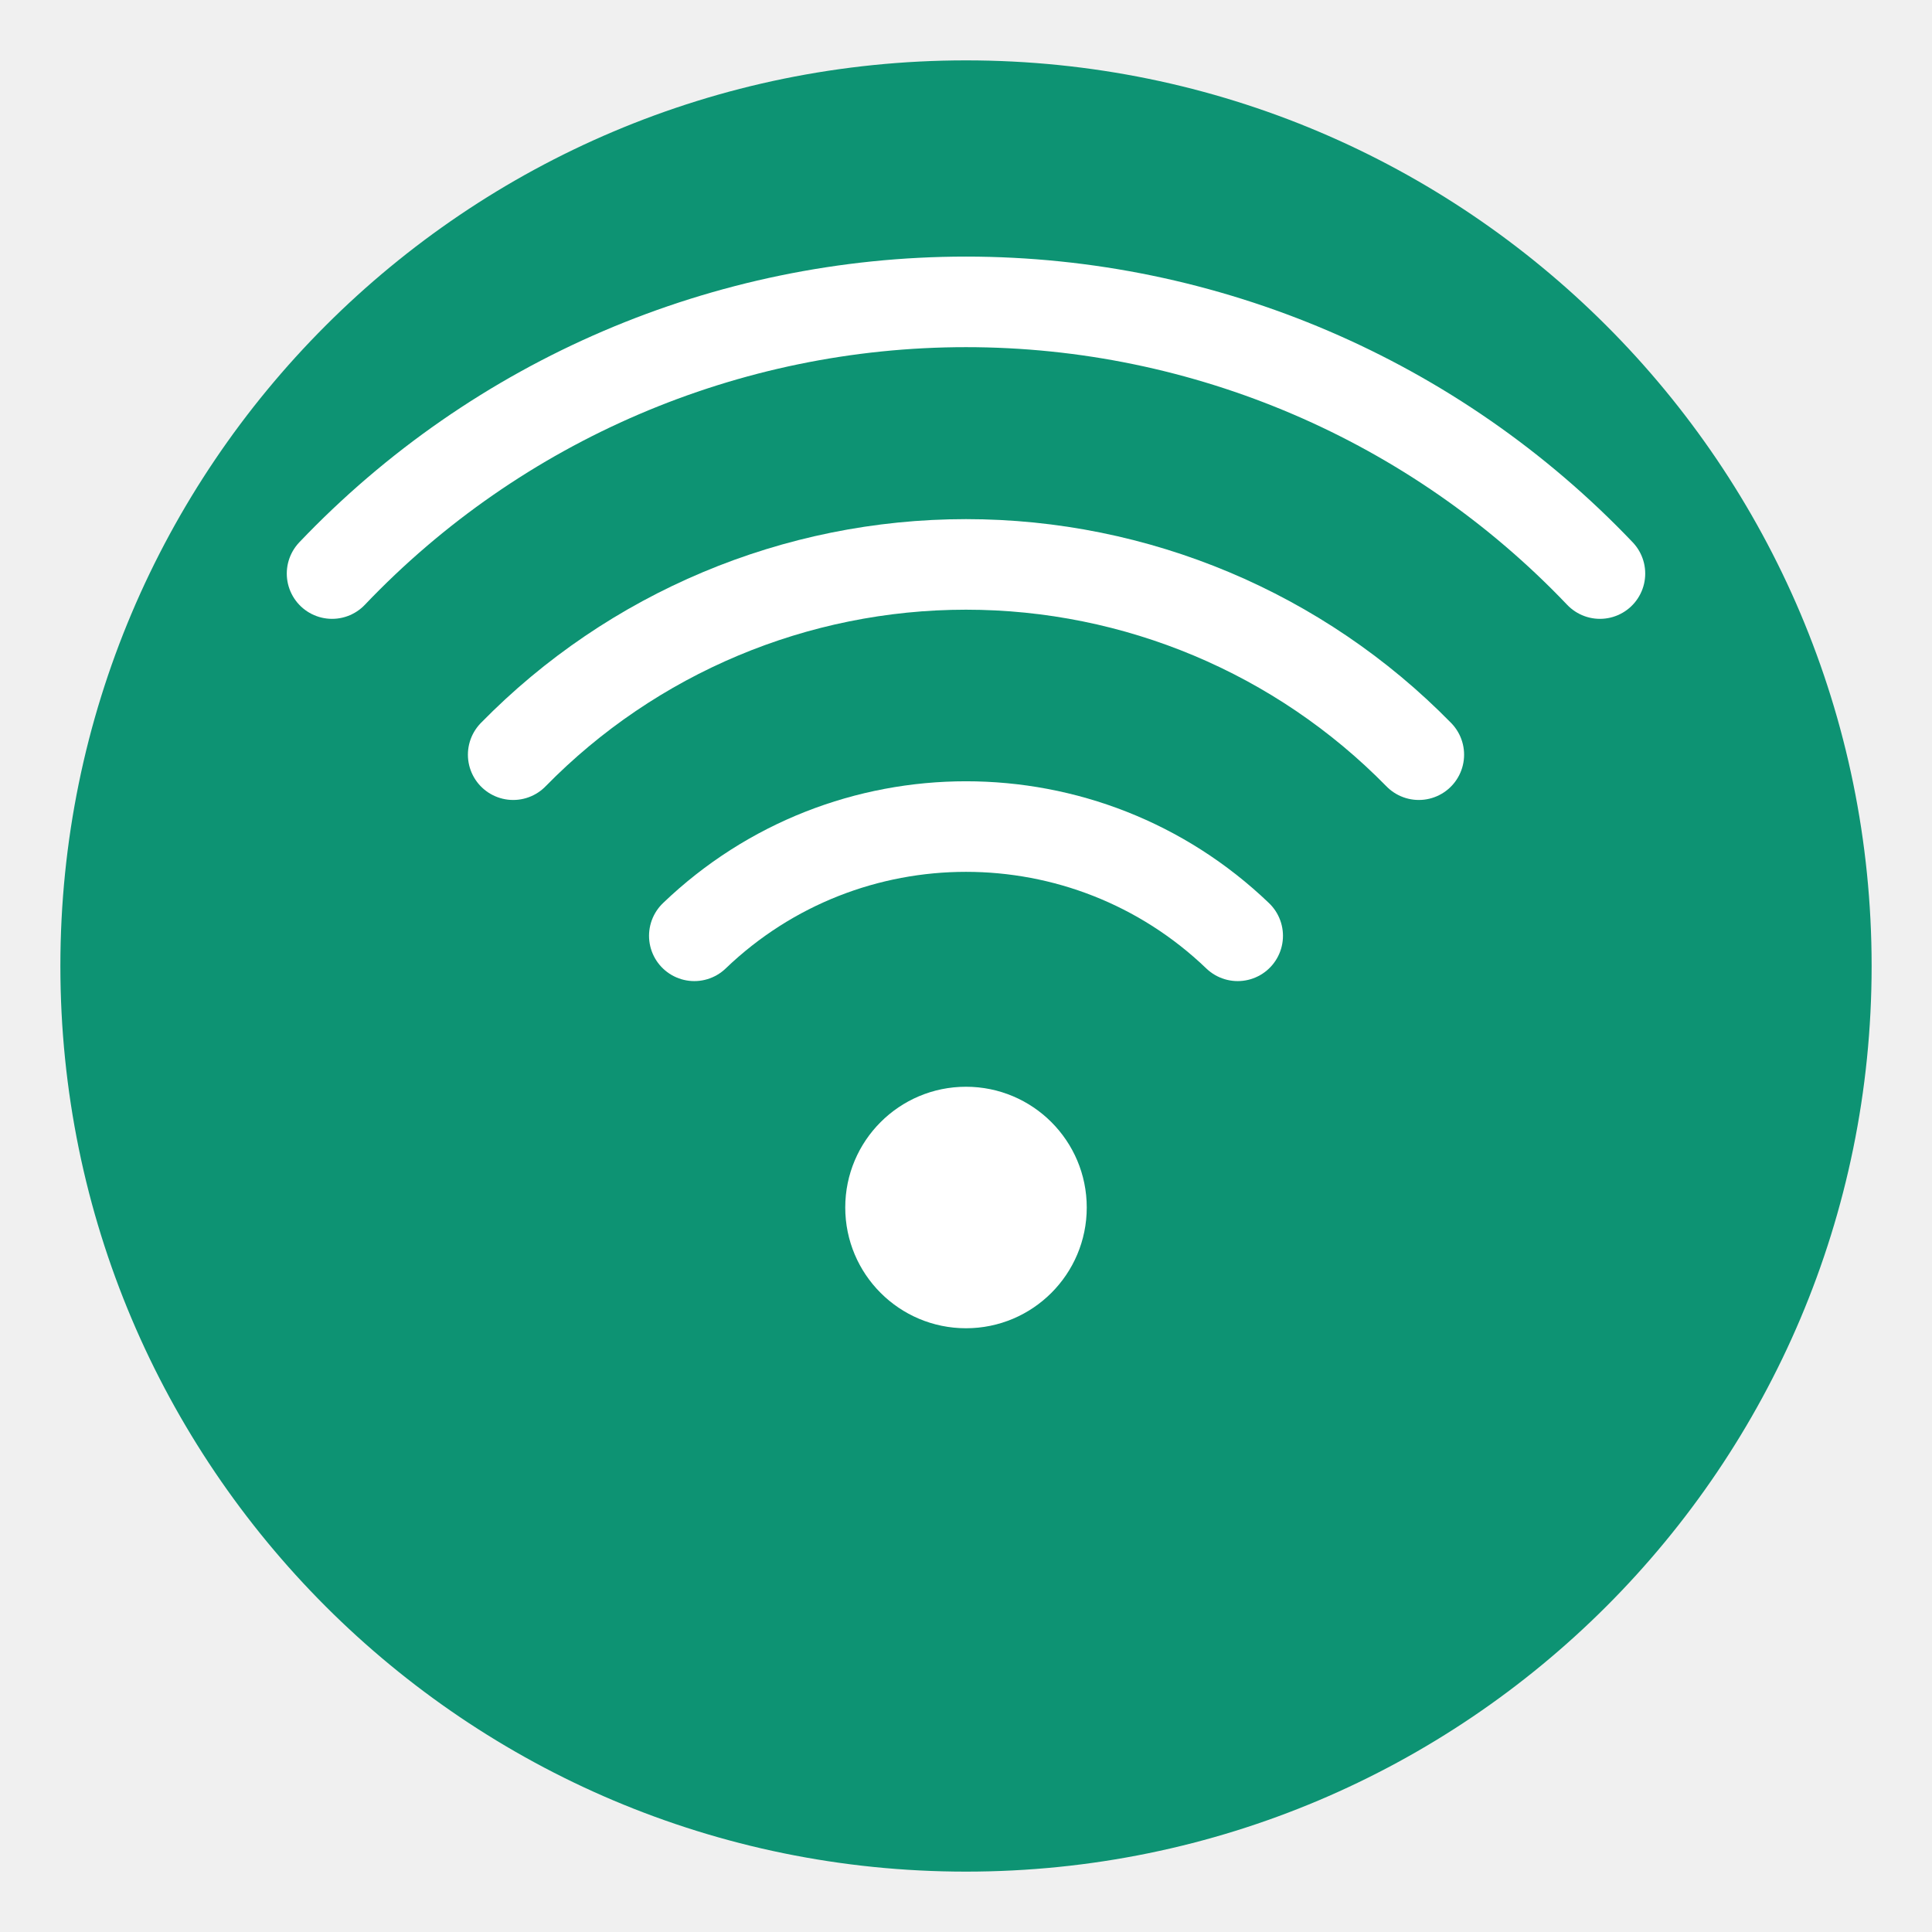
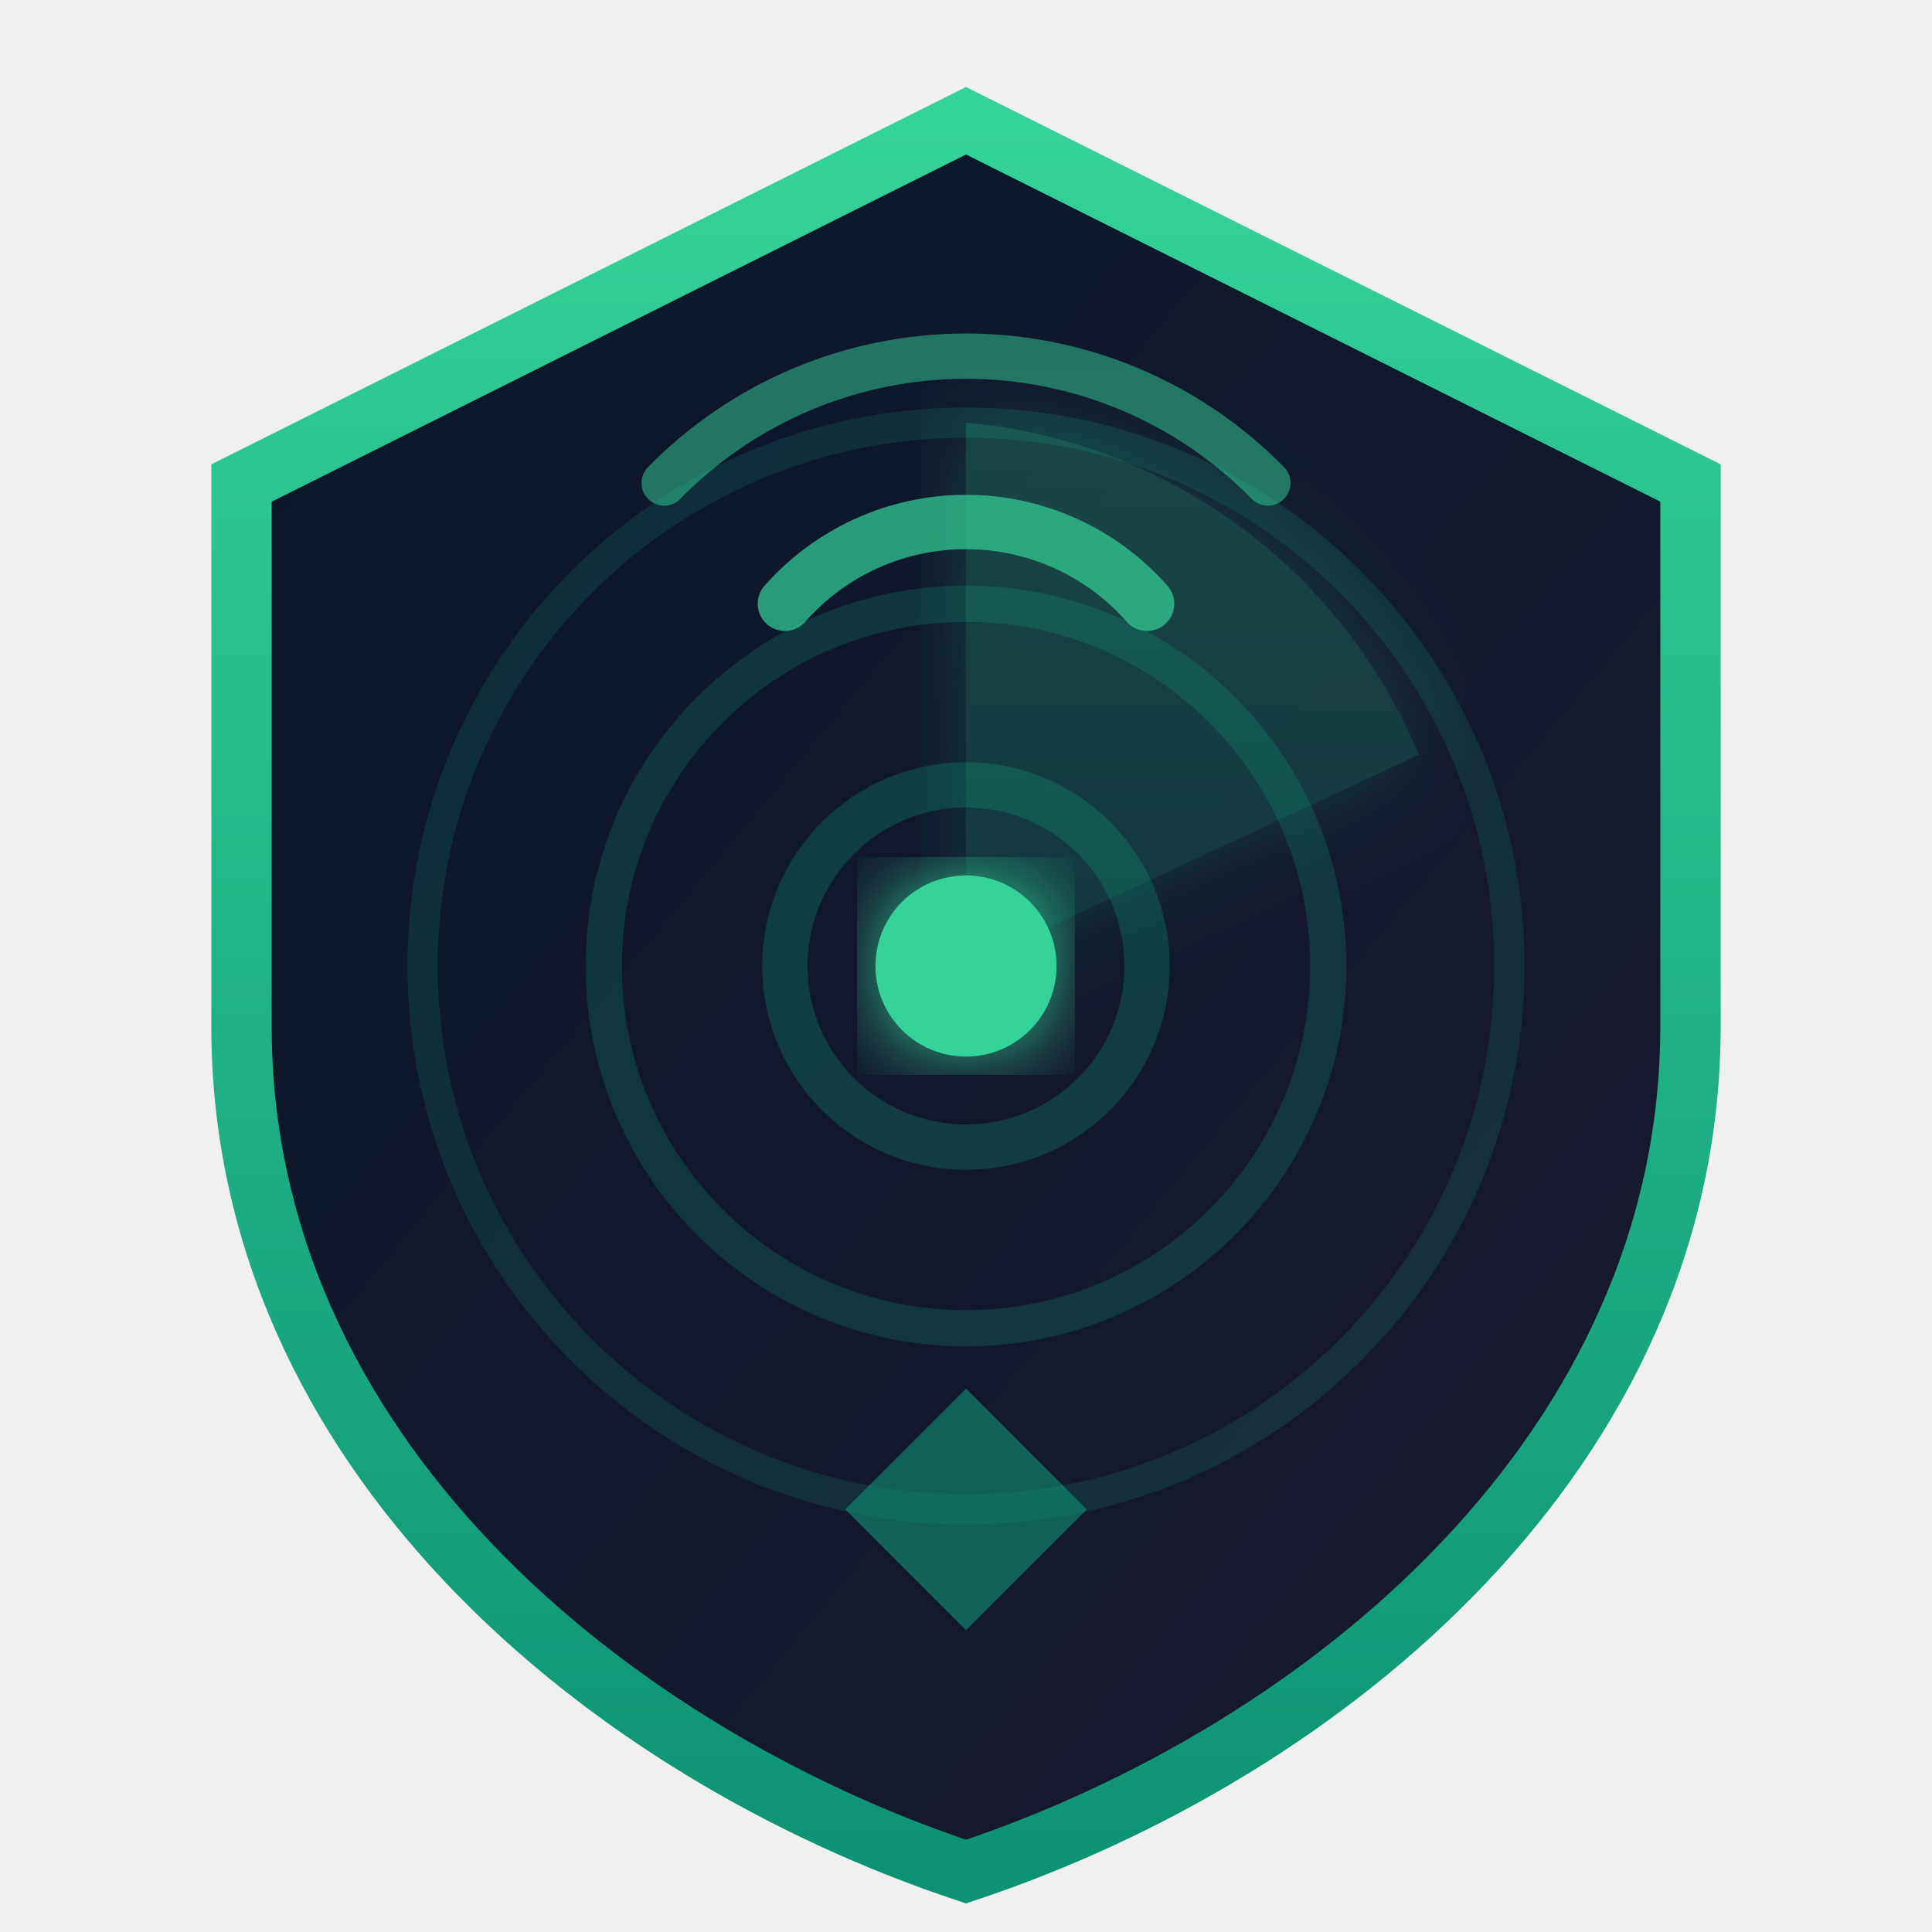
<svg xmlns="http://www.w3.org/2000/svg" viewBox="0 0 64 64" width="64" height="64">
-   <circle cx="32" cy="32" r="30" fill="#0d9373" />
-   <circle cx="32" cy="40" r="4" fill="white" />
-   <path d="M23 31a13 13 0 0 1 18 0" stroke="white" stroke-width="3" fill="none" stroke-linecap="round" />
-   <path d="M17 25a21 21 0 0 1 30 0" stroke="white" stroke-width="3" fill="none" stroke-linecap="round" />
-   <path d="M11 19a29 29 0 0 1 42 0" stroke="white" stroke-width="3" fill="none" stroke-linecap="round" />
+   <defs>
+     <linearGradient id="bg" x1="0" y1="0" x2="1" y2="1">
+       <stop offset="0%" stop-color="#0a1628" />
+       <stop offset="100%" stop-color="#1a1a2e" />
+     </linearGradient>
+     <linearGradient id="glow" x1="0" y1="0" x2="0" y2="1">
+       <stop offset="0%" stop-color="#34d399" />
+       <stop offset="100%" stop-color="#0d9373" />
+     </linearGradient>
+     <filter id="f">
+       <feGaussianBlur stdDeviation="1.5" result="b" />
+       <feMerge>
+         <feMergeNode in="b" />
+         <feMergeNode in="SourceGraphic" />
+       </feMerge>
+     </filter>
+   </defs>
+   <path d="M32 4 L56 16 L56 34 C56 48 44 58 32 62 C20 58 8 48 8 34 L8 16 Z" fill="url(#bg)" stroke="url(#glow)" stroke-width="2" />
+   <circle cx="32" cy="32" r="6" fill="none" stroke="#0d9373" stroke-width="1.5" opacity="0.3" />
+   <circle cx="32" cy="32" r="12" fill="none" stroke="#0d9373" stroke-width="1.2" opacity="0.25" />
+   <circle cx="32" cy="32" r="18" fill="none" stroke="#0d9373" stroke-width="1" opacity="0.2" />
+   <path d="M32 32 L32 14 A18 18 0 0 1 47 25 Z" fill="url(#glow)" opacity="0.25" filter="url(#f)" />
+   <circle cx="32" cy="32" r="3" fill="#34d399" filter="url(#f)" />
+   <path d="M26 20 a8 8 0 0 1 12 0" stroke="#34d399" stroke-width="1.8" fill="none" stroke-linecap="round" opacity="0.7" />
+   <path d="M22 16 a14 14 0 0 1 20 0" stroke="#34d399" stroke-width="1.5" fill="none" stroke-linecap="round" opacity="0.5" />
+   <polygon points="32,46 36,50 32,54 28,50" fill="#0d9373" opacity="0.6" />
</svg>
